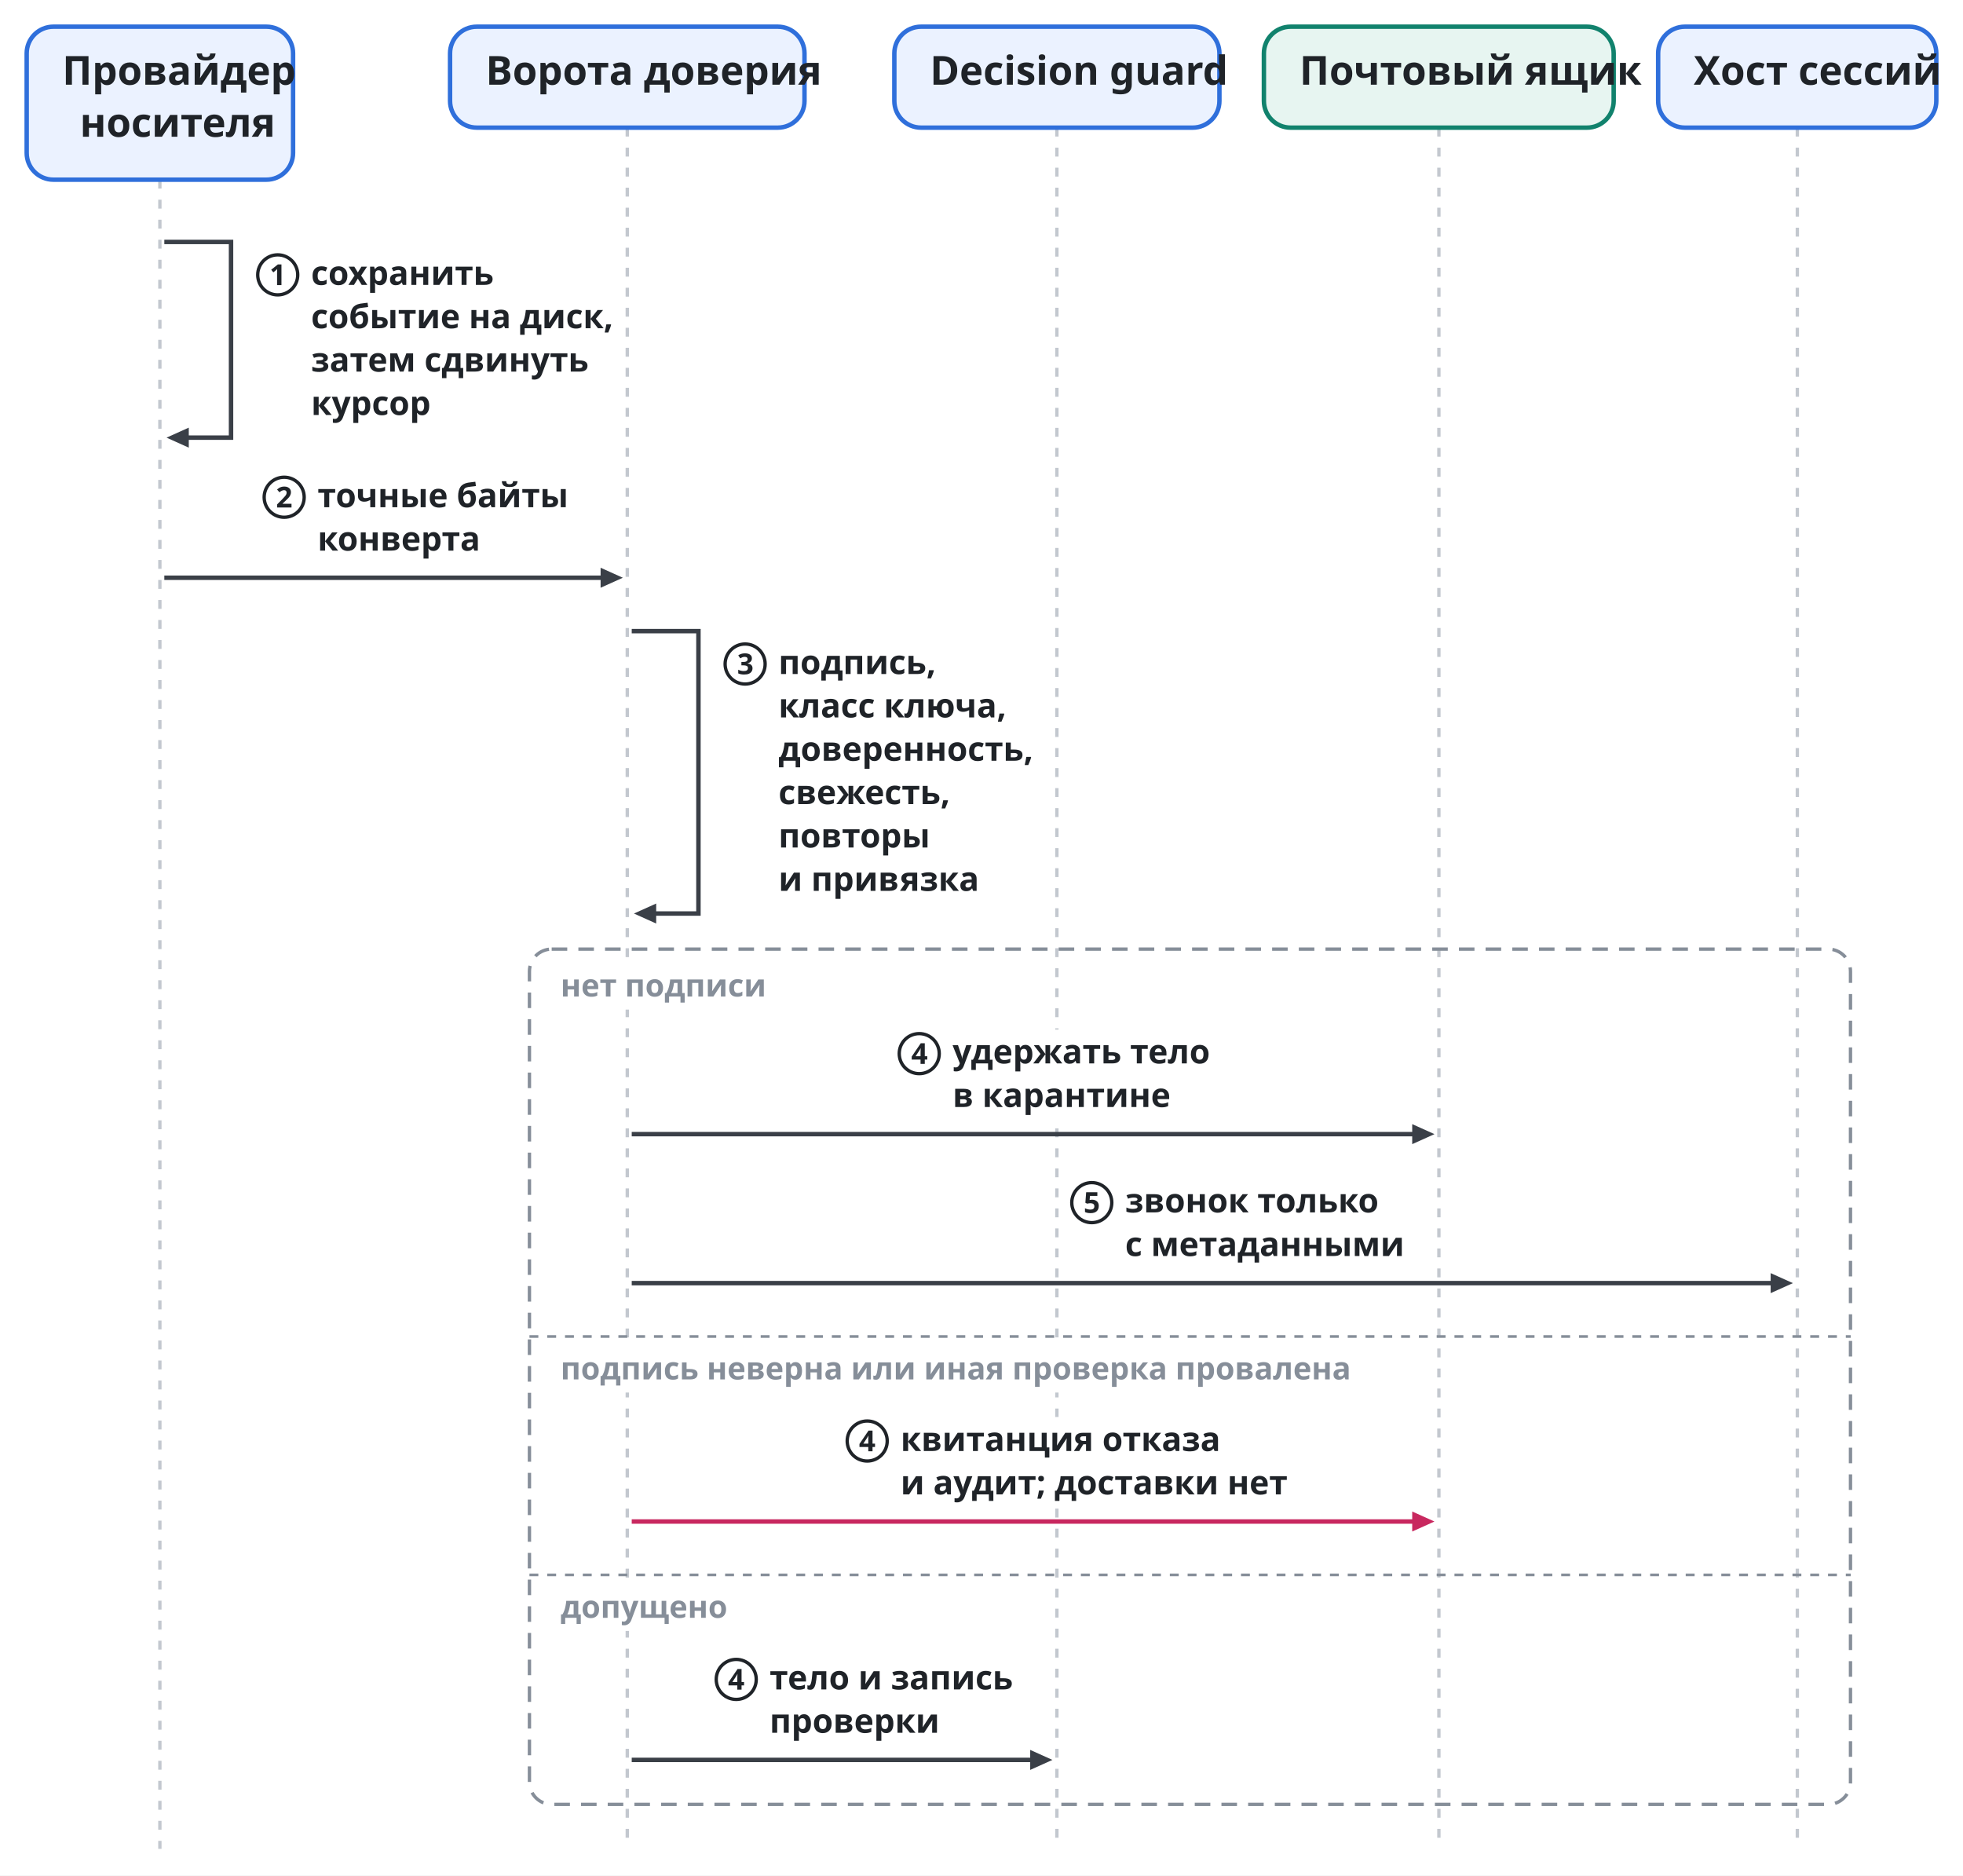
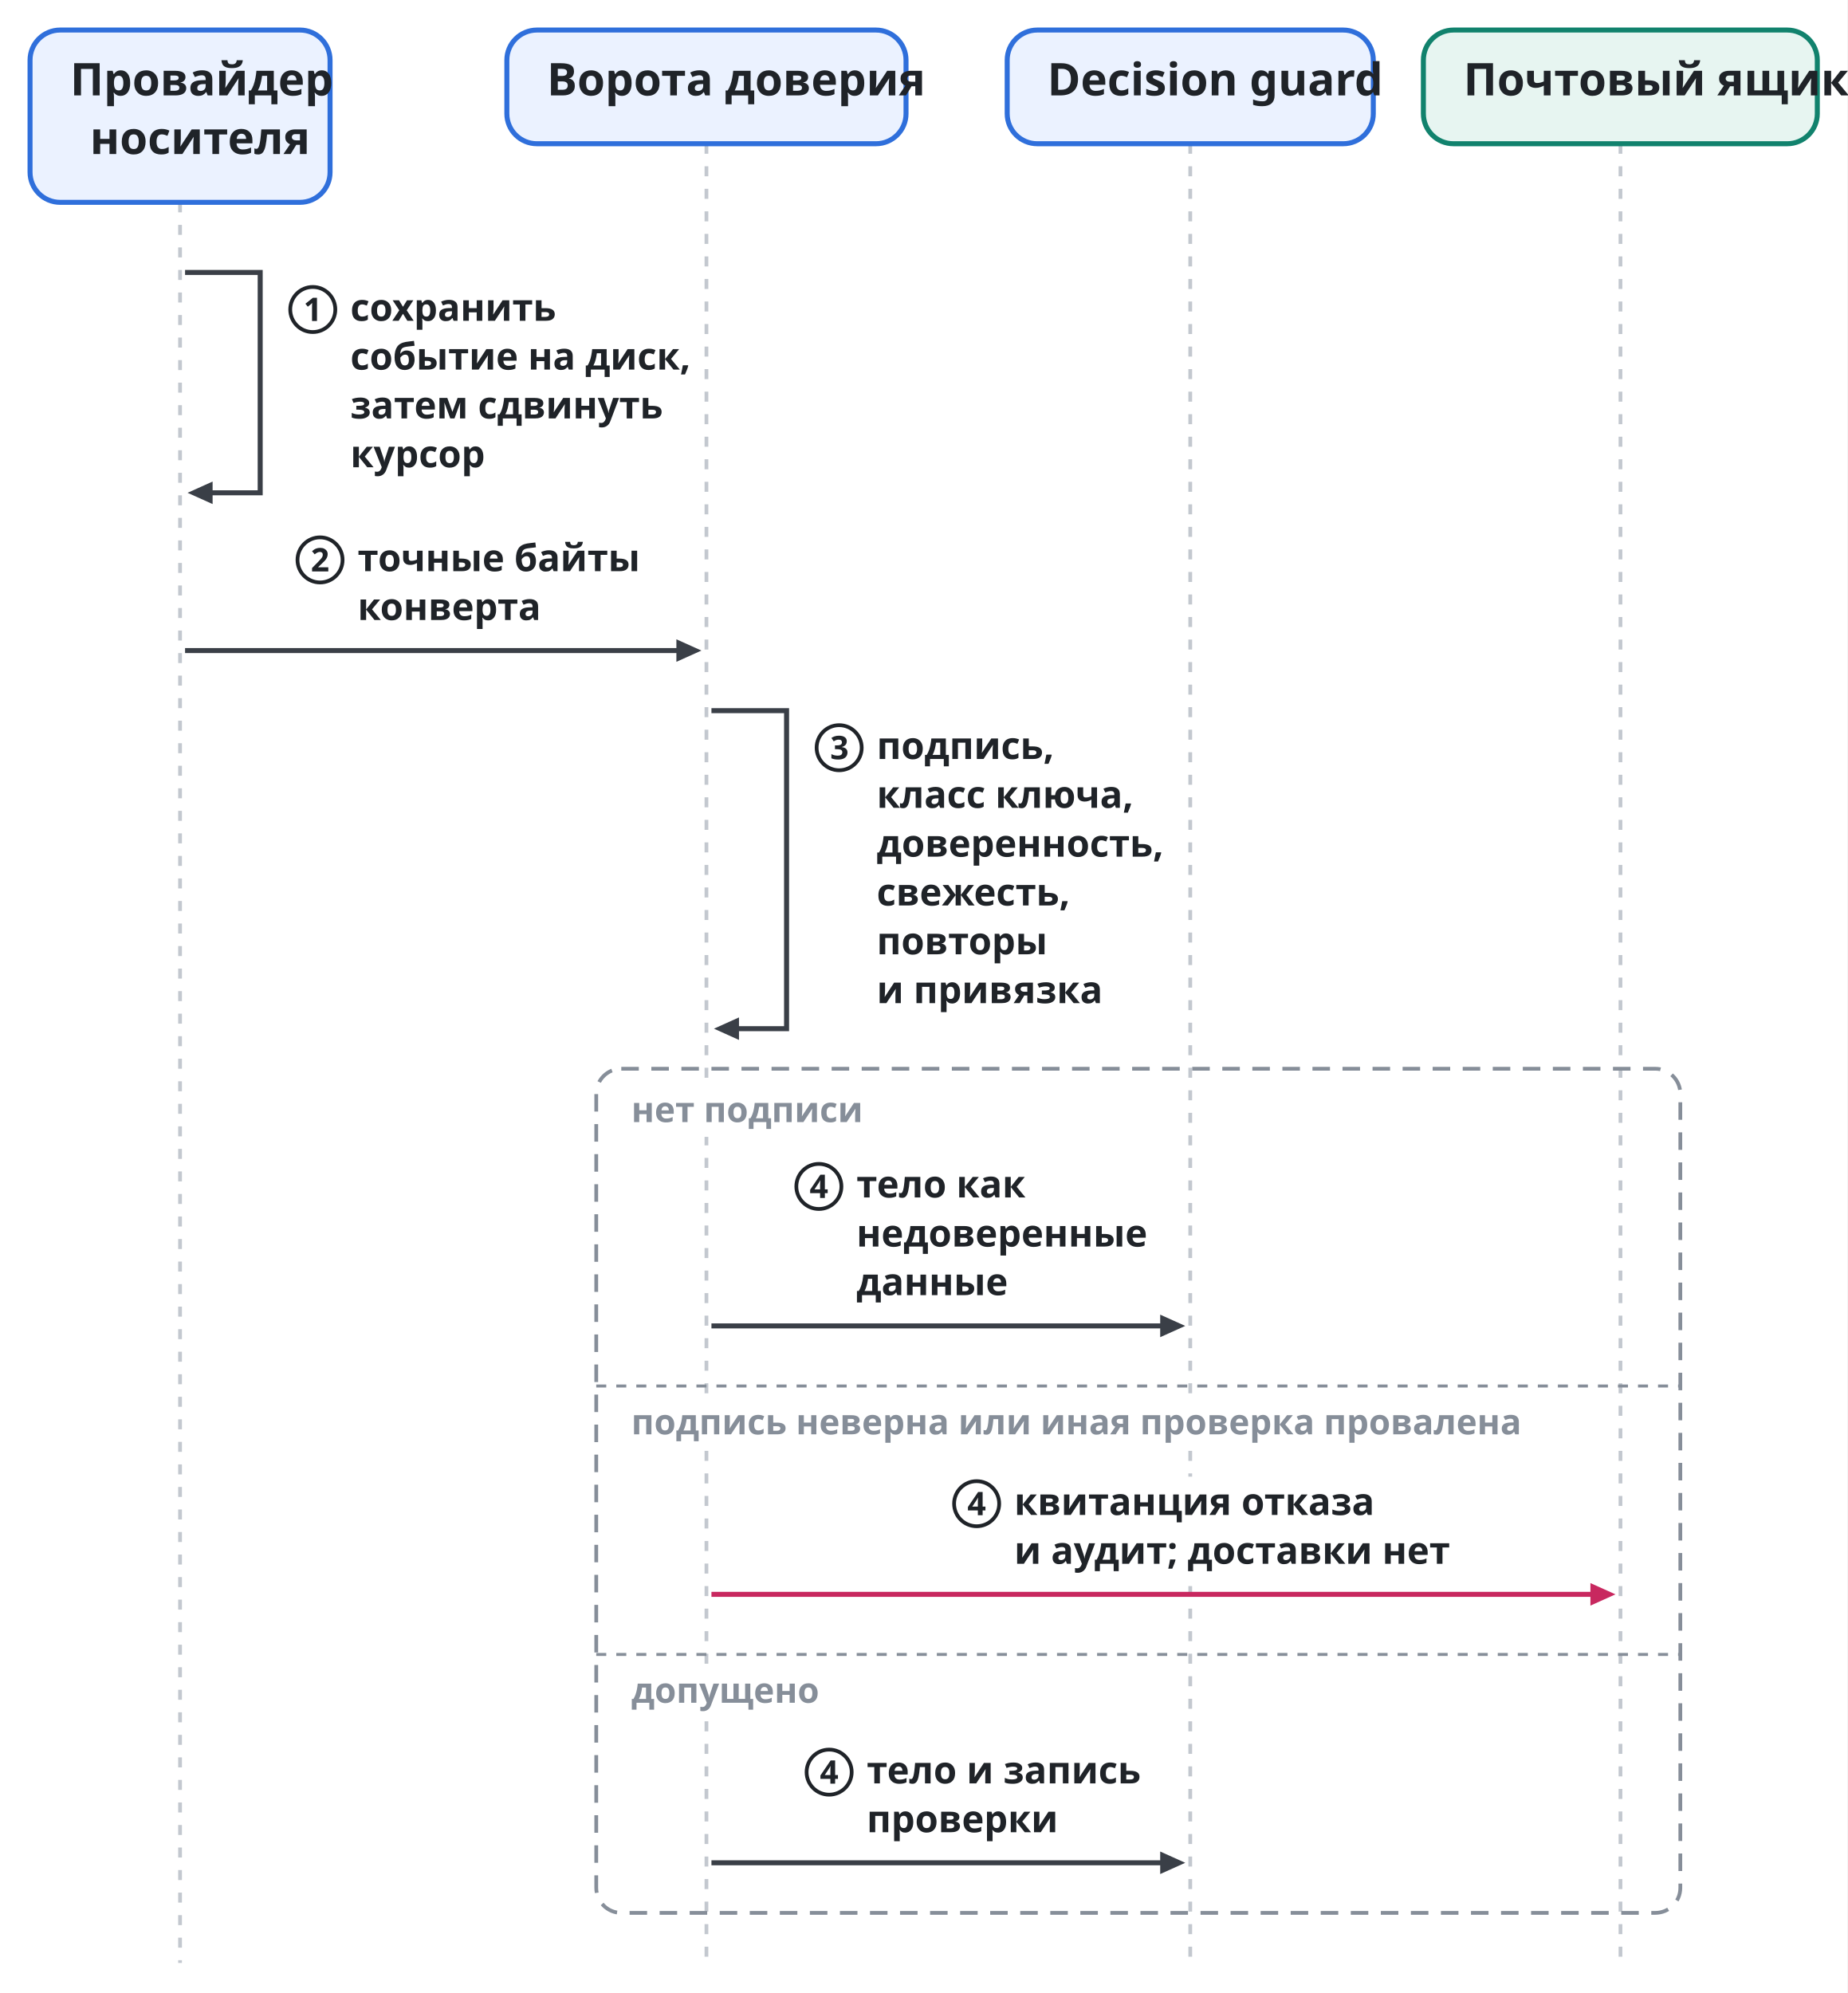
- <svg xmlns="http://www.w3.org/2000/svg" width="882.8" height="843.4" viewBox="0 0 882.8 843.4">
-   <rect width="882.8" height="843.4" fill="#ffffff" />
+ <svg xmlns="http://www.w3.org/2000/svg" width="737.7" height="795.9" viewBox="0 0 737.7 795.9">
+   <rect width="737.7" height="795.9" fill="#ffffff" />
  <g transform="translate(12 12)">
    <g transform="translate(59.9 0)">
-       <line x1="0" y1="68.8" x2="0" y2="819.4" stroke="#c3c8cf" stroke-width="1.5" stroke-dasharray="4 5" />
-       <line x1="210.2" y1="45.4" x2="210.2" y2="819.4" stroke="#c3c8cf" stroke-width="1.5" stroke-dasharray="4 5" />
-       <line x1="403.4" y1="45.4" x2="403.4" y2="819.4" stroke="#c3c8cf" stroke-width="1.5" stroke-dasharray="4 5" />
-       <line x1="575.2" y1="45.4" x2="575.2" y2="819.4" stroke="#c3c8cf" stroke-width="1.5" stroke-dasharray="4 5" />
-       <line x1="736.4" y1="45.4" x2="736.4" y2="819.4" stroke="#c3c8cf" stroke-width="1.5" stroke-dasharray="4 5" />
-       <rect x="166.2" y="414.8" width="594.1" height="384.6" rx="10" fill="none" stroke="#868e99" stroke-width="1.5" stroke-dasharray="7 5" class="frame" data-kind="alt" />
-       <line x1="166.2" y1="589" x2="760.4" y2="589" stroke="#868e99" stroke-width="1.2" stroke-dasharray="4 4" />
-       <line x1="166.2" y1="696.2" x2="760.4" y2="696.2" stroke="#868e99" stroke-width="1.2" stroke-dasharray="4 4" />
+       <line x1="0" y1="68.8" x2="0" y2="771.9" stroke="#c3c8cf" stroke-width="1.5" stroke-dasharray="4 5" />
+       <line x1="210.2" y1="45.4" x2="210.2" y2="771.9" stroke="#c3c8cf" stroke-width="1.5" stroke-dasharray="4 5" />
+       <line x1="403.4" y1="45.4" x2="403.4" y2="771.9" stroke="#c3c8cf" stroke-width="1.5" stroke-dasharray="4 5" />
+       <line x1="575.2" y1="45.4" x2="575.2" y2="771.9" stroke="#c3c8cf" stroke-width="1.5" stroke-dasharray="4 5" />
+       <rect x="166.2" y="414.8" width="432.9" height="337.1" rx="10" fill="none" stroke="#868e99" stroke-width="1.5" stroke-dasharray="7 5" class="frame" data-kind="alt" />
+       <line x1="166.2" y1="541.5" x2="599.2" y2="541.5" stroke="#868e99" stroke-width="1.2" stroke-dasharray="4 4" />
+       <line x1="166.2" y1="648.7" x2="599.2" y2="648.7" stroke="#868e99" stroke-width="1.2" stroke-dasharray="4 4" />
      <rect x="174.2" y="421.8" width="87.7" height="20.2" fill="#ffffff" class="plate" />
      <text x="180.2" y="436.1" font-size="14" fill="#868e99">
        <tspan font-family="PT Sans, sans-serif" font-weight="bold">нет подписи</tspan>
      </text>
-       <rect x="174.2" y="594" width="306.4" height="20.2" fill="#ffffff" class="plate" />
-       <text x="180.2" y="608.3" font-size="14" fill="#868e99">
+       <rect x="174.2" y="546.5" width="306.4" height="20.2" fill="#ffffff" class="plate" />
+       <text x="180.2" y="560.8" font-size="14" fill="#868e99">
        <tspan font-family="PT Sans, sans-serif" font-weight="bold">подпись неверна или иная проверка провалена</tspan>
      </text>
-       <rect x="174.2" y="701.2" width="74.7" height="20.2" fill="#ffffff" class="plate" />
-       <text x="180.2" y="715.5" font-size="14" fill="#868e99">
+       <rect x="174.2" y="653.7" width="74.7" height="20.2" fill="#ffffff" class="plate" />
+       <text x="180.2" y="668" font-size="14" fill="#868e99">
        <tspan font-family="PT Sans, sans-serif" font-weight="bold">допущено</tspan>
      </text>
      <rect x="-59.9" y="0" width="119.8" height="68.8" rx="12" fill="#ebf2ff" stroke="#2f6fdb" stroke-width="2" class="box" data-id="provider" />
      <text x="-43.9" y="26.1" font-size="18" fill="#1f2328">
        <tspan font-family="PT Sans, sans-serif" font-weight="bold">Провайдер</tspan>
      </text>
      <text x="-36" y="49.5" font-size="18" fill="#1f2328">
        <tspan font-family="PT Sans, sans-serif" font-weight="bold">носителя</tspan>
      </text>
      <rect x="130.5" y="0" width="159.4" height="45.4" rx="12" fill="#ebf2ff" stroke="#2f6fdb" stroke-width="2" class="box" data-id="gate" />
      <text x="146.5" y="26.1" font-size="18" fill="#1f2328">
        <tspan font-family="PT Sans, sans-serif" font-weight="bold">Ворота доверия</tspan>
      </text>
      <rect x="330.3" y="0" width="146.2" height="45.4" rx="12" fill="#ebf2ff" stroke="#2f6fdb" stroke-width="2" class="box" data-id="guard" />
      <text x="346.3" y="26.1" font-size="18" fill="#1f2328">
        <tspan font-family="PT Sans, sans-serif" font-weight="bold">Decision guard</tspan>
      </text>
      <rect x="496.5" y="0" width="157.3" height="45.4" rx="12" fill="#e7f5f1" stroke="#11826d" stroke-width="2" class="box" data-id="mailbox" />
      <text x="512.5" y="26.1" font-size="18" fill="#1f2328">
        <tspan font-family="PT Sans, sans-serif" font-weight="bold">Почтовый ящик</tspan>
-       </text>
-       <rect x="673.8" y="0" width="125.1" height="45.4" rx="12" fill="#ebf2ff" stroke="#2f6fdb" stroke-width="2" class="box" data-id="host" />
-       <text x="689.8" y="26.1" font-size="18" fill="#1f2328">
-         <tspan font-family="PT Sans, sans-serif" font-weight="bold">Хост сессий</tspan>
      </text>
      <path d="M 2 96.8 L 32 96.8 L 32 184.8 L 9 184.8" fill="none" stroke="#3a3f47" stroke-width="2" class="edge" data-from="provider" data-to="provider" data-edge="m0" />
      <polygon points="3,184.8 13,189.3 13,180.3" fill="#3a3f47" />
      <rect x="40" y="100.8" width="144.2" height="80" fill="#ffffff" class="plate" />
      <g class="label" data-edge="m0">
        <circle cx="53" cy="111.6" r="9" fill="#ffffff" stroke="#1f2328" stroke-width="1.5" class="step" />
        <text x="49.3" y="116.2" font-size="13" fill="#1f2328">
          <tspan font-family="PT Sans, sans-serif" font-weight="bold">1</tspan>
        </text>
        <text x="68" y="116.1" font-size="15" fill="#1f2328">
          <tspan font-family="PT Sans, sans-serif" font-weight="bold">сохранить</tspan>
        </text>
        <text x="68" y="135.6" font-size="15" fill="#1f2328">
          <tspan font-family="PT Sans, sans-serif" font-weight="bold">событие на диск,</tspan>
        </text>
        <text x="68" y="155.1" font-size="15" fill="#1f2328">
          <tspan font-family="PT Sans, sans-serif" font-weight="bold">затем сдвинуть</tspan>
        </text>
        <text x="68" y="174.6" font-size="15" fill="#1f2328">
          <tspan font-family="PT Sans, sans-serif" font-weight="bold">курсор</tspan>
        </text>
      </g>
      <path d="M 2 247.8 L 202.2 247.8" fill="none" stroke="#3a3f47" stroke-width="2" class="edge" data-from="provider" data-to="gate" data-edge="m1" />
      <polygon points="208.2,247.8 198.2,243.3 198.2,252.3" fill="#3a3f47" />
      <rect x="42.9" y="200.8" width="124.4" height="41" fill="#ffffff" class="plate" />
      <g class="label" data-edge="m1">
        <circle cx="55.9" cy="211.6" r="9" fill="#ffffff" stroke="#1f2328" stroke-width="1.5" class="step" />
        <text x="52.2" y="216.2" font-size="13" fill="#1f2328">
          <tspan font-family="PT Sans, sans-serif" font-weight="bold">2</tspan>
        </text>
        <text x="70.9" y="216.1" font-size="15" fill="#1f2328">
          <tspan font-family="PT Sans, sans-serif" font-weight="bold">точные байты</tspan>
        </text>
        <text x="70.9" y="235.6" font-size="15" fill="#1f2328">
          <tspan font-family="PT Sans, sans-serif" font-weight="bold">конверта</tspan>
        </text>
      </g>
      <path d="M 212.2 271.8 L 242.2 271.8 L 242.2 398.8 L 219.2 398.8" fill="none" stroke="#3a3f47" stroke-width="2" class="edge" data-from="gate" data-to="gate" data-edge="m2" />
      <polygon points="213.2,398.8 223.2,403.3 223.2,394.3" fill="#3a3f47" />
      <rect x="250.2" y="275.8" width="127.2" height="119" fill="#ffffff" class="plate" />
      <g class="label" data-edge="m2">
        <circle cx="263.2" cy="286.6" r="9" fill="#ffffff" stroke="#1f2328" stroke-width="1.5" class="step" />
        <text x="259.6" y="291.2" font-size="13" fill="#1f2328">
          <tspan font-family="PT Sans, sans-serif" font-weight="bold">3</tspan>
        </text>
        <text x="278.2" y="291.1" font-size="15" fill="#1f2328">
          <tspan font-family="PT Sans, sans-serif" font-weight="bold">подпись,</tspan>
        </text>
        <text x="278.2" y="310.6" font-size="15" fill="#1f2328">
          <tspan font-family="PT Sans, sans-serif" font-weight="bold">класс ключа,</tspan>
        </text>
        <text x="278.2" y="330.1" font-size="15" fill="#1f2328">
          <tspan font-family="PT Sans, sans-serif" font-weight="bold">доверенность,</tspan>
        </text>
        <text x="278.2" y="349.6" font-size="15" fill="#1f2328">
          <tspan font-family="PT Sans, sans-serif" font-weight="bold">свежесть,</tspan>
        </text>
        <text x="278.2" y="369.1" font-size="15" fill="#1f2328">
          <tspan font-family="PT Sans, sans-serif" font-weight="bold">повторы</tspan>
        </text>
        <text x="278.2" y="388.6" font-size="15" fill="#1f2328">
          <tspan font-family="PT Sans, sans-serif" font-weight="bold">и привязка</tspan>
        </text>
      </g>
-       <path d="M 212.2 498 L 567.2 498" fill="none" stroke="#3a3f47" stroke-width="2" class="edge" data-from="gate" data-to="mailbox" data-edge="m3" />
-       <polygon points="573.2,498 563.2,493.5 563.2,502.5" fill="#3a3f47" />
-       <rect x="328.5" y="451" width="128.3" height="41" fill="#ffffff" class="plate" />
+       <path d="M 212.2 517.5 L 395.4 517.5" fill="none" stroke="#3a3f47" stroke-width="2" class="edge" data-from="gate" data-to="guard" data-edge="m3" />
+       <polygon points="401.4,517.5 391.4,513 391.4,522" fill="#3a3f47" />
+       <rect x="242.1" y="451" width="129.4" height="60.5" fill="#ffffff" class="plate" />
      <g class="label" data-edge="m3">
-         <circle cx="341.5" cy="461.8" r="9" fill="#ffffff" stroke="#1f2328" stroke-width="1.5" class="step" />
-         <text x="337.9" y="466.4" font-size="13" fill="#1f2328">
+         <circle cx="255.1" cy="461.8" r="9" fill="#ffffff" stroke="#1f2328" stroke-width="1.5" class="step" />
+         <text x="251.4" y="466.4" font-size="13" fill="#1f2328">
          <tspan font-family="PT Sans, sans-serif" font-weight="bold">4</tspan>
        </text>
-         <text x="356.5" y="466.2" font-size="15" fill="#1f2328">
-           <tspan font-family="PT Sans, sans-serif" font-weight="bold">удержать тело</tspan>
+         <text x="270.1" y="466.2" font-size="15" fill="#1f2328">
+           <tspan font-family="PT Sans, sans-serif" font-weight="bold">тело как</tspan>
        </text>
-         <text x="356.5" y="485.8" font-size="15" fill="#1f2328">
-           <tspan font-family="PT Sans, sans-serif" font-weight="bold">в карантине</tspan>
+         <text x="270.1" y="485.8" font-size="15" fill="#1f2328">
+           <tspan font-family="PT Sans, sans-serif" font-weight="bold">недоверенные</tspan>
+         </text>
+         <text x="270.1" y="505.2" font-size="15" fill="#1f2328">
+           <tspan font-family="PT Sans, sans-serif" font-weight="bold">данные</tspan>
        </text>
      </g>
-       <path d="M 212.2 565 L 728.4 565" fill="none" stroke="#3a3f47" stroke-width="2" class="edge" data-from="gate" data-to="host" data-edge="m4" />
-       <polygon points="734.4,565 724.4,560.5 724.4,569.5" fill="#3a3f47" />
-       <rect x="406.1" y="518" width="134.4" height="41" fill="#ffffff" class="plate" />
+       <path d="M 212.2 624.7 L 567.2 624.7" fill="none" stroke="#c8285f" stroke-width="2" class="edge" data-from="gate" data-to="mailbox" data-edge="m4" />
+       <polygon points="573.2,624.7 563.2,620.2 563.2,629.2" fill="#c8285f" />
+       <rect x="305.1" y="577.7" width="175.3" height="41" fill="#ffffff" class="plate" />
      <g class="label" data-edge="m4">
-         <circle cx="419.1" cy="528.8" r="9" fill="#ffffff" stroke="#1f2328" stroke-width="1.5" class="step" />
-         <text x="415.4" y="533.4" font-size="13" fill="#1f2328">
-           <tspan font-family="PT Sans, sans-serif" font-weight="bold">5</tspan>
-         </text>
-         <text x="434.1" y="533.2" font-size="15" fill="#1f2328">
-           <tspan font-family="PT Sans, sans-serif" font-weight="bold">звонок только</tspan>
-         </text>
-         <text x="434.1" y="552.8" font-size="15" fill="#1f2328">
-           <tspan font-family="PT Sans, sans-serif" font-weight="bold">с метаданными</tspan>
-         </text>
-       </g>
-       <path d="M 212.2 672.2 L 567.2 672.2" fill="none" stroke="#c8285f" stroke-width="2" class="edge" data-from="gate" data-to="mailbox" data-edge="m5" />
-       <polygon points="573.2,672.2 563.2,667.7 563.2,676.7" fill="#c8285f" />
-       <rect x="305.1" y="625.2" width="175.3" height="41" fill="#ffffff" class="plate" />
-       <g class="label" data-edge="m5">
-         <circle cx="318.1" cy="636" r="9" fill="#ffffff" stroke="#1f2328" stroke-width="1.5" class="step" />
-         <text x="314.4" y="640.6" font-size="13" fill="#1f2328">
+         <circle cx="318.1" cy="588.5" r="9" fill="#ffffff" stroke="#1f2328" stroke-width="1.5" class="step" />
+         <text x="314.4" y="593.1" font-size="13" fill="#1f2328">
          <tspan font-family="PT Sans, sans-serif" font-weight="bold">4</tspan>
        </text>
-         <text x="333.1" y="640.5" font-size="15" fill="#1f2328">
+         <text x="333.1" y="593" font-size="15" fill="#1f2328">
          <tspan font-family="PT Sans, sans-serif" font-weight="bold">квитанция отказа</tspan>
        </text>
-         <text x="333.1" y="660" font-size="15" fill="#1f2328">
+         <text x="333.1" y="612.5" font-size="15" fill="#1f2328">
          <tspan font-family="PT Sans, sans-serif" font-weight="bold">и аудит; доставки нет</tspan>
        </text>
      </g>
-       <path d="M 212.2 779.4 L 395.4 779.4" fill="none" stroke="#3a3f47" stroke-width="2" class="edge" data-from="gate" data-to="guard" data-edge="m6" />
-       <polygon points="401.4,779.4 391.4,774.9 391.4,783.9" fill="#3a3f47" />
-       <rect x="246.2" y="732.4" width="121.4" height="41" fill="#ffffff" class="plate" />
-       <g class="label" data-edge="m6">
-         <circle cx="259.2" cy="743.2" r="9" fill="#ffffff" stroke="#1f2328" stroke-width="1.5" class="step" />
-         <text x="255.5" y="747.8" font-size="13" fill="#1f2328">
+       <path d="M 212.2 731.9 L 395.4 731.9" fill="none" stroke="#3a3f47" stroke-width="2" class="edge" data-from="gate" data-to="guard" data-edge="m5" />
+       <polygon points="401.4,731.9 391.4,727.4 391.4,736.4" fill="#3a3f47" />
+       <rect x="246.2" y="684.9" width="121.4" height="41" fill="#ffffff" class="plate" />
+       <g class="label" data-edge="m5">
+         <circle cx="259.2" cy="695.7" r="9" fill="#ffffff" stroke="#1f2328" stroke-width="1.5" class="step" />
+         <text x="255.5" y="700.3" font-size="13" fill="#1f2328">
          <tspan font-family="PT Sans, sans-serif" font-weight="bold">4</tspan>
        </text>
-         <text x="274.2" y="747.7" font-size="15" fill="#1f2328">
+         <text x="274.2" y="700.2" font-size="15" fill="#1f2328">
          <tspan font-family="PT Sans, sans-serif" font-weight="bold">тело и запись</tspan>
        </text>
-         <text x="274.2" y="767.2" font-size="15" fill="#1f2328">
+         <text x="274.2" y="719.7" font-size="15" fill="#1f2328">
          <tspan font-family="PT Sans, sans-serif" font-weight="bold">проверки</tspan>
        </text>
      </g>
    </g>
  </g>
</svg>
